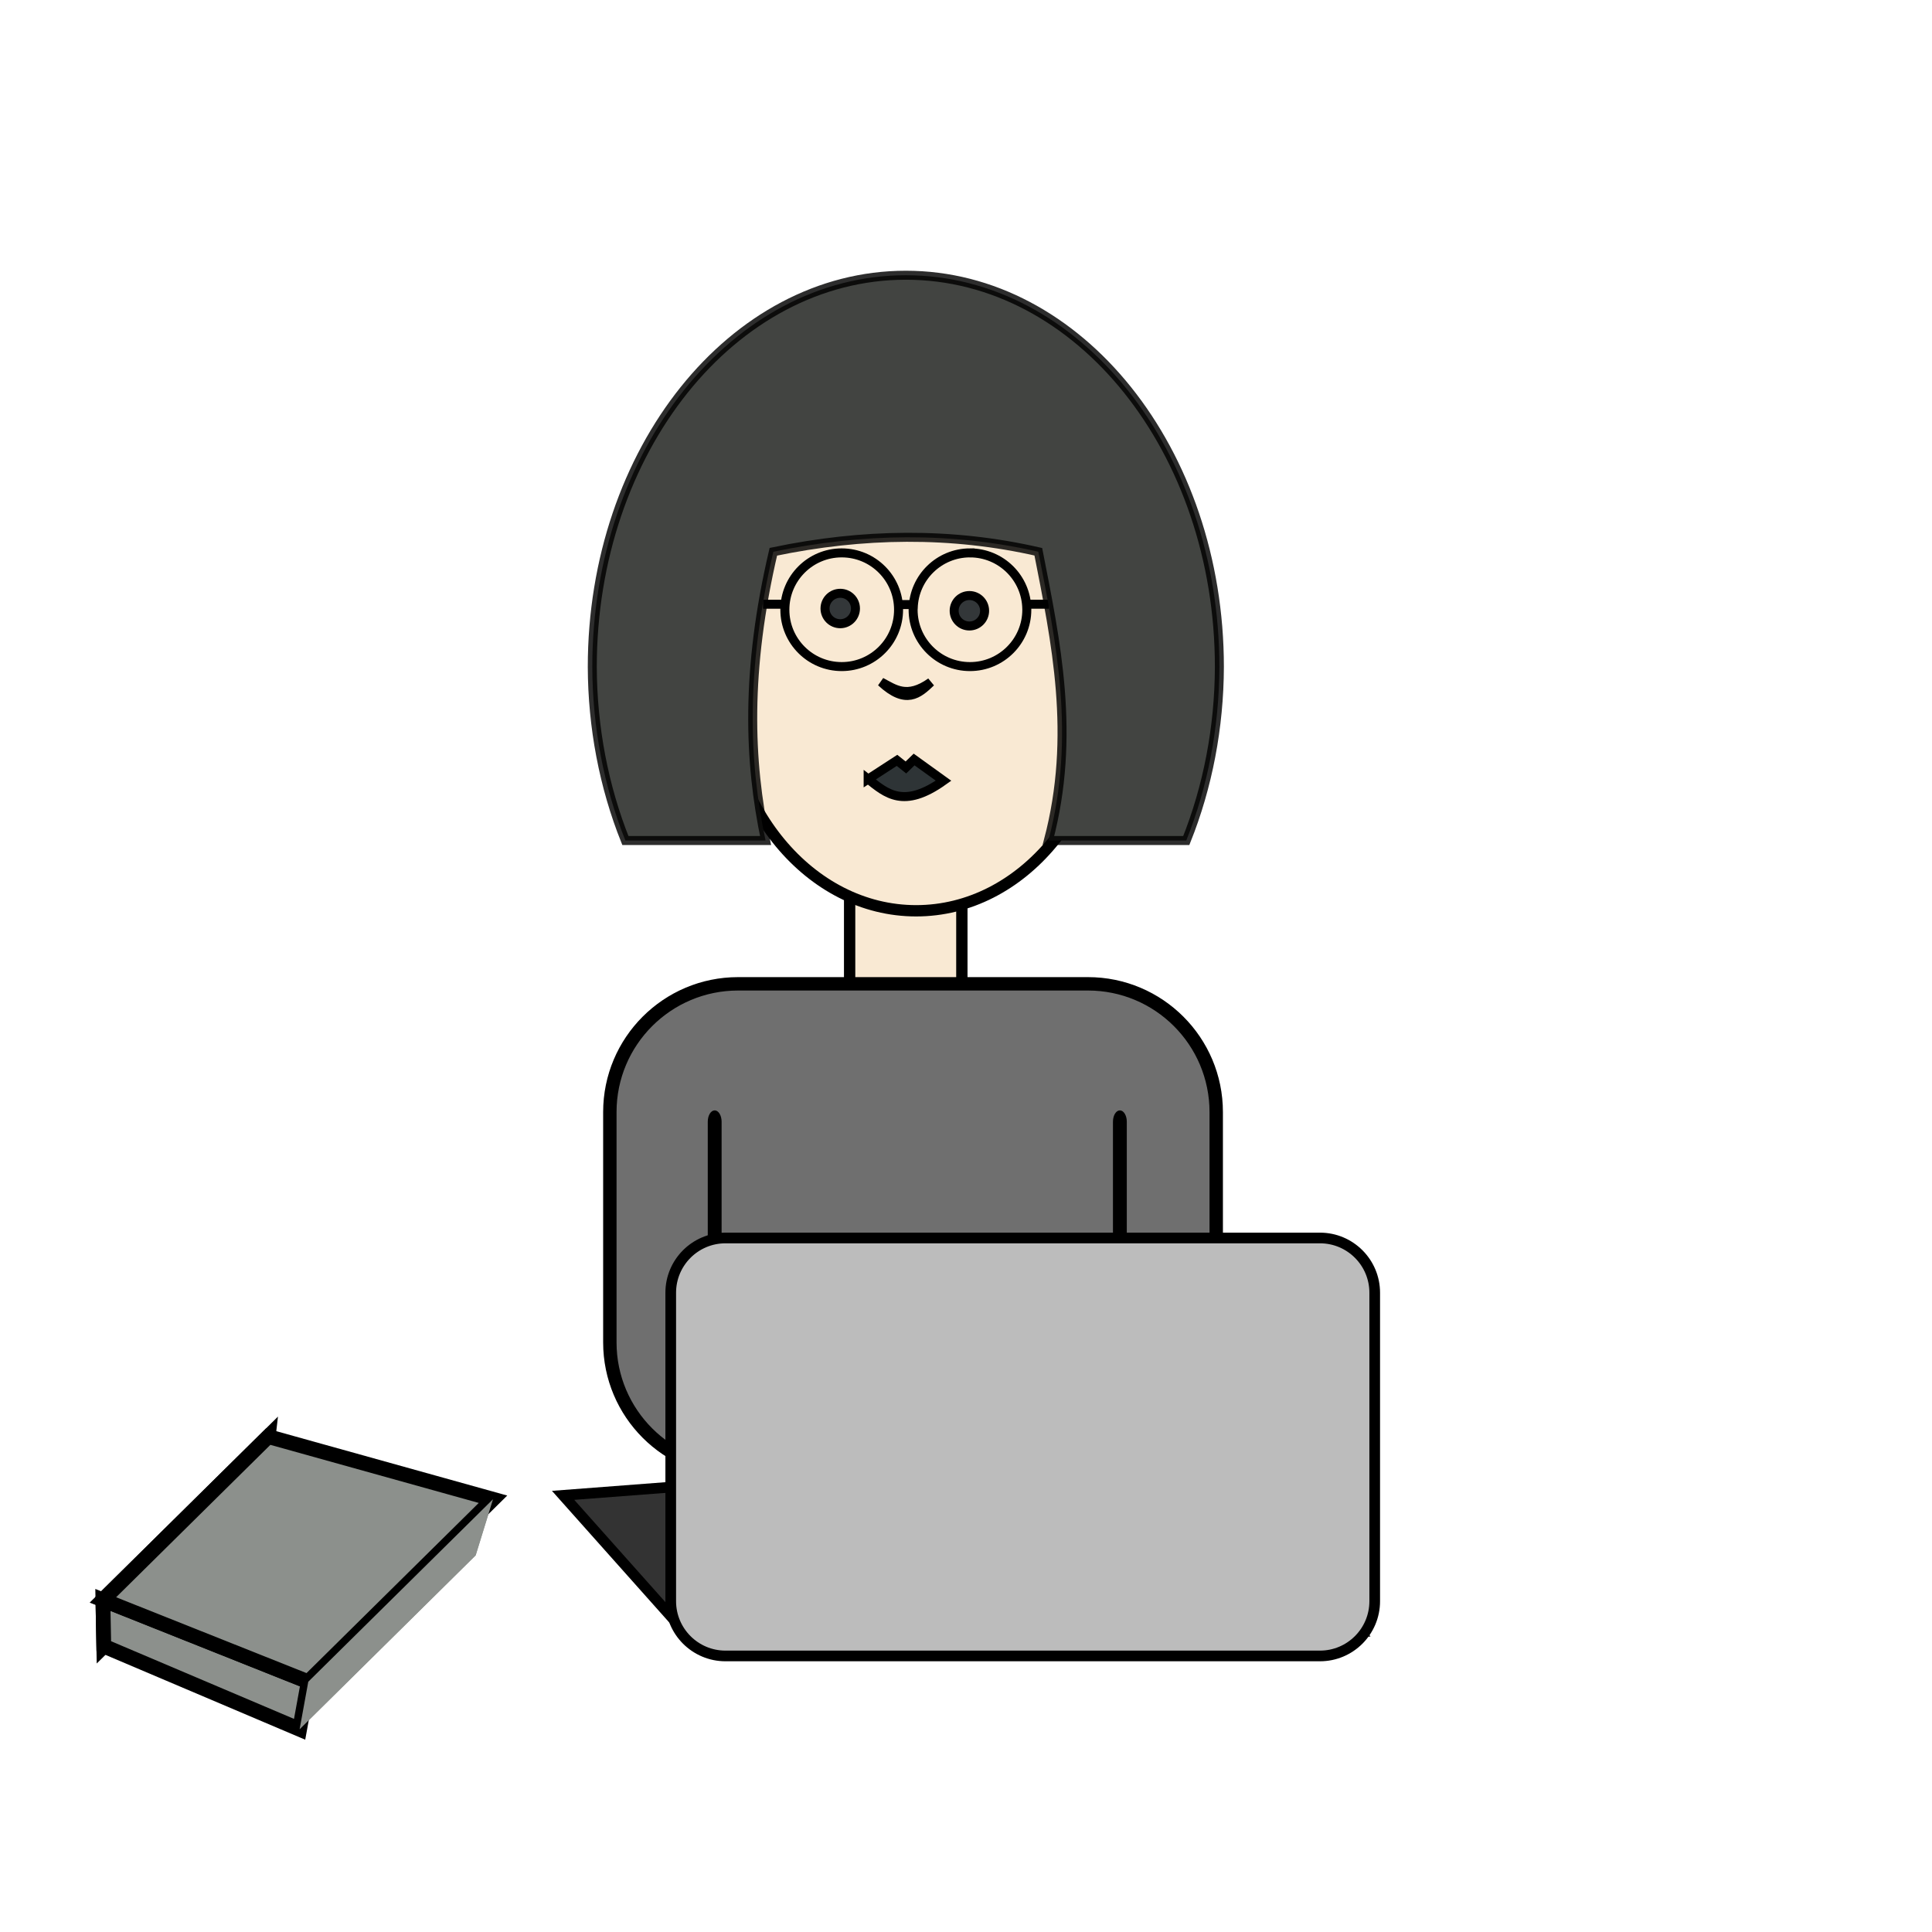
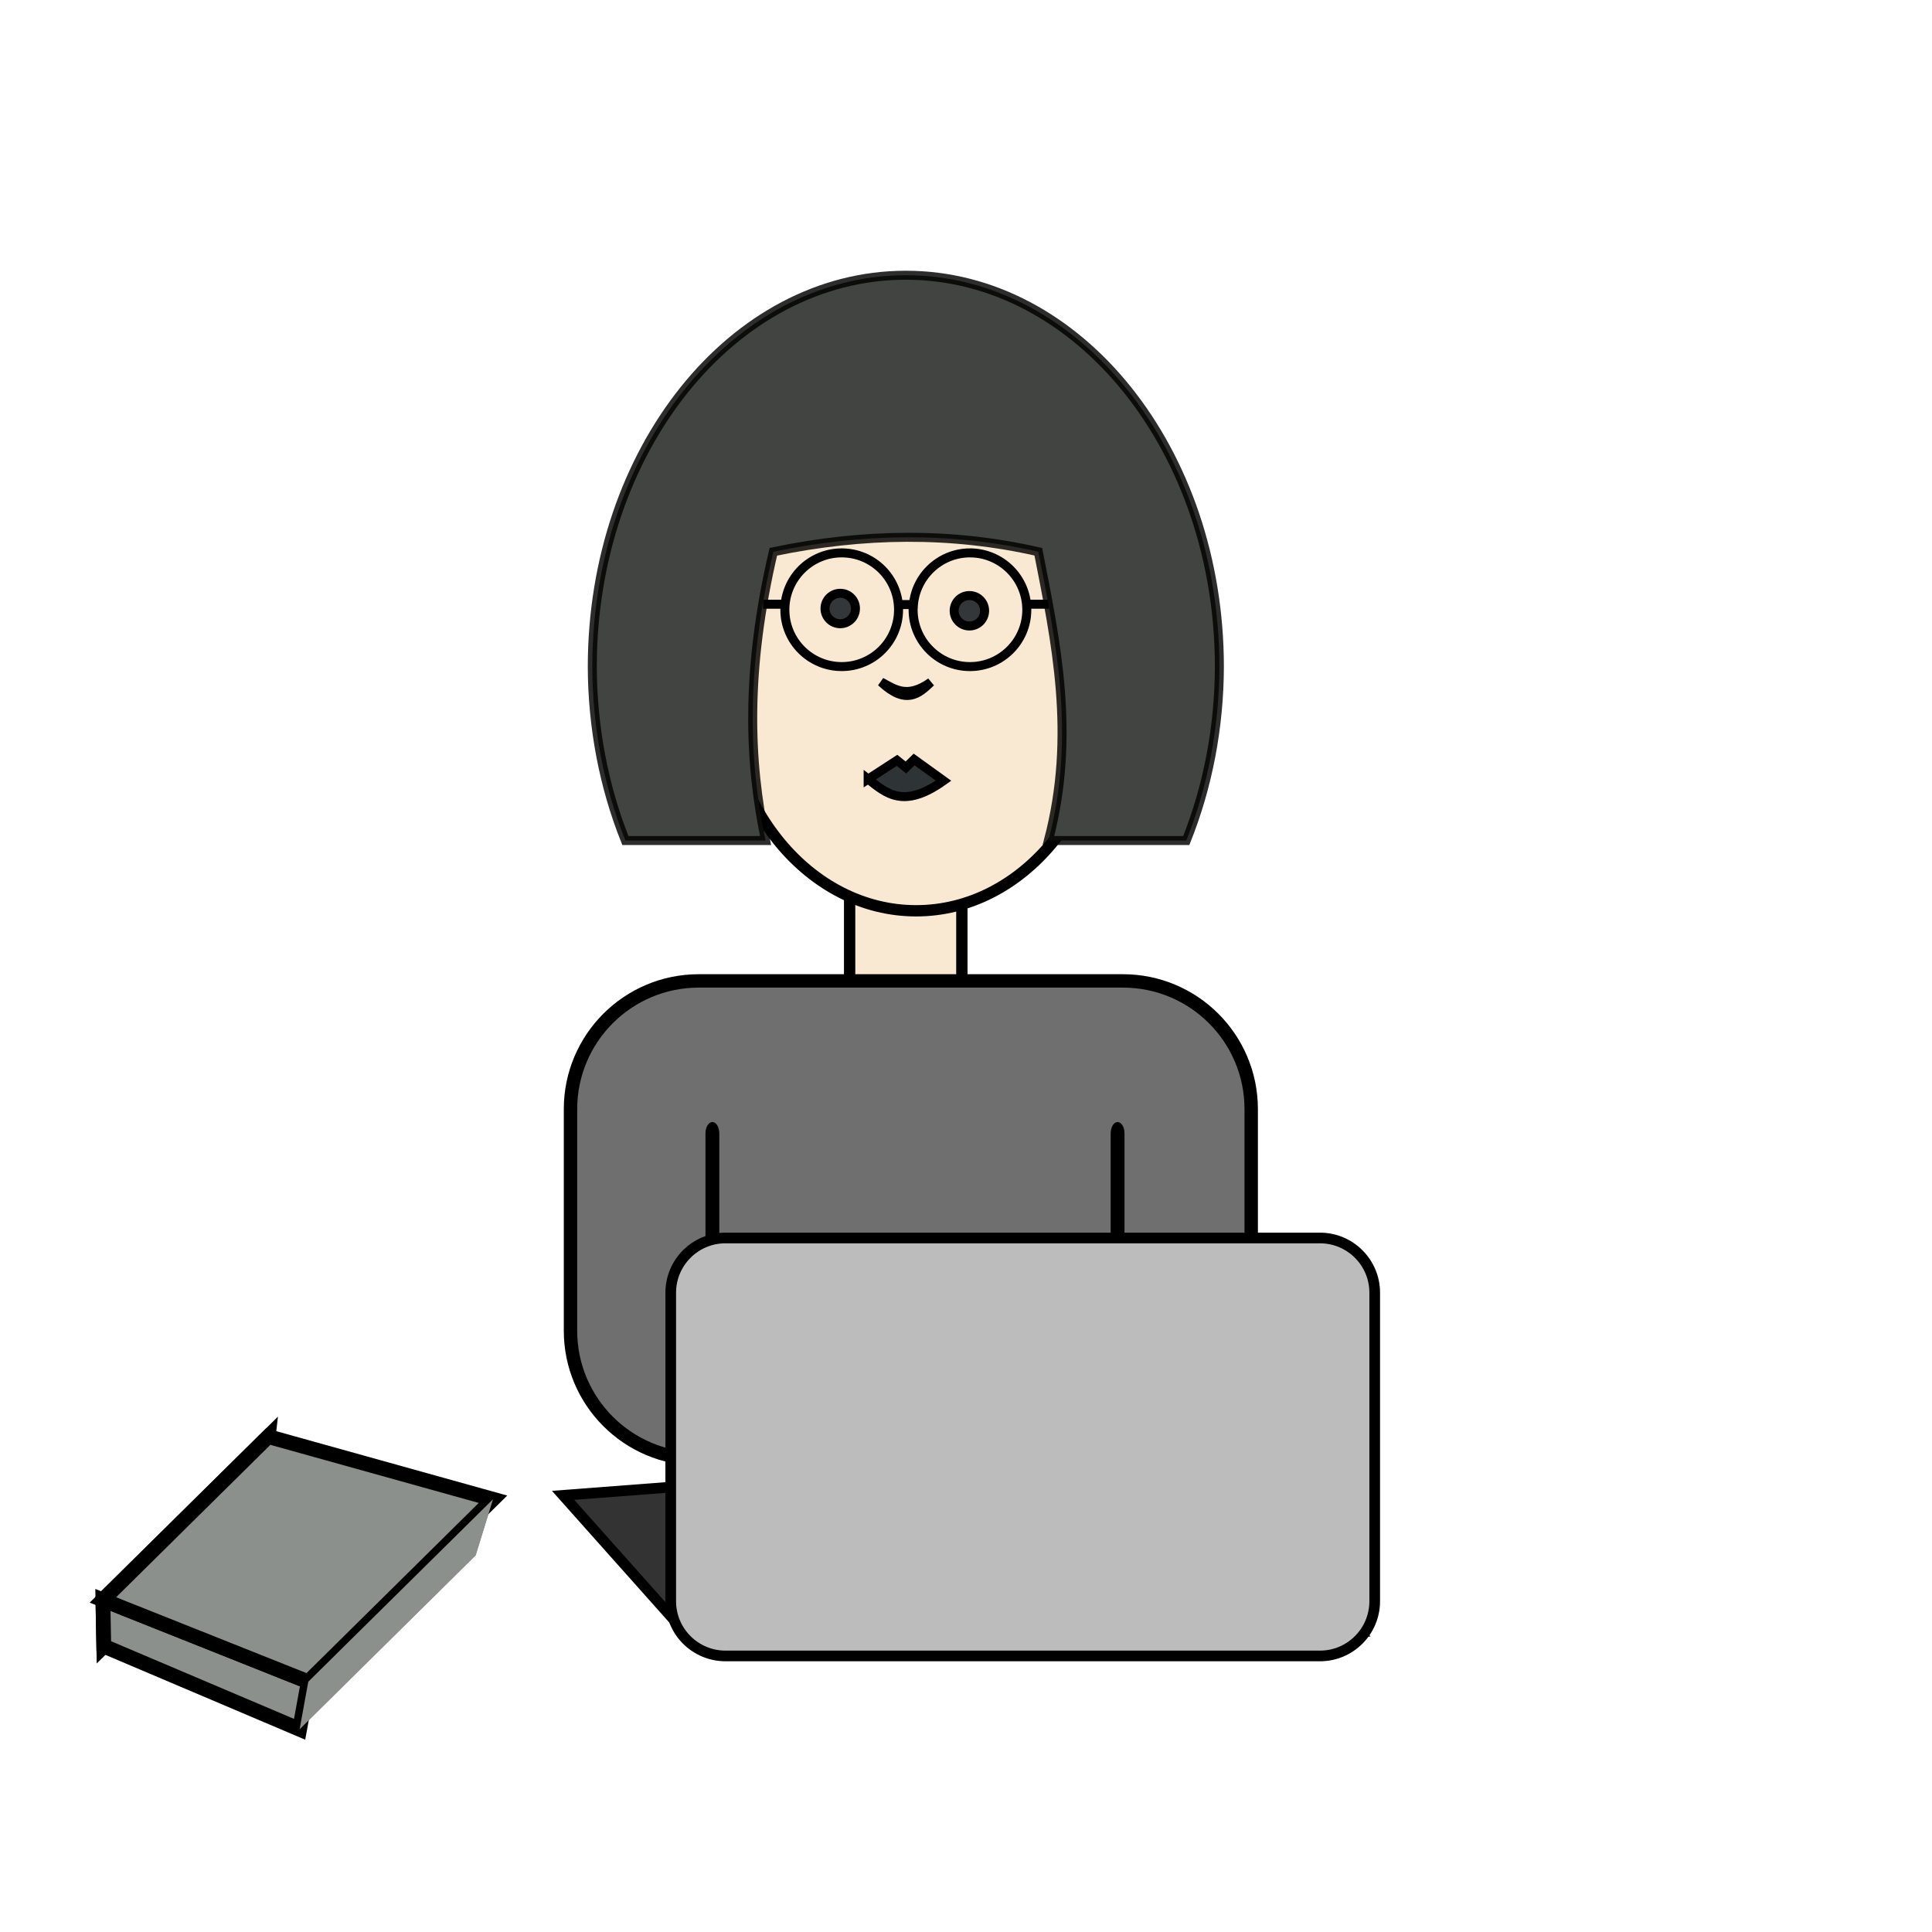
<svg xmlns="http://www.w3.org/2000/svg" version="1.1" id="svg2" width="512" height="512" viewBox="0 0 512 512">
  <defs id="defs6">
    <linearGradient id="linearGradient862">
      <stop style="stop-color:#ffe6c0;stop-opacity:1;" offset="0" id="stop860" />
    </linearGradient>
  </defs>
  <g id="g8">
    <rect style="opacity:1;fill:#ffffff;fill-opacity:1;stroke:none;stroke-width:3;stroke-miterlimit:4;stroke-dasharray:none;stroke-dashoffset:0;stroke-opacity:1" id="rect95519" width="512" height="512" x="0" y="0" />
-     <g id="g1291" transform="translate(-0.1552737)">
-       <rect style="fill:#f9e9d3;fill-opacity:1;stroke:#000000;stroke-width:3;stroke-miterlimit:4;stroke-dasharray:none" id="rect9222" width="29.742" height="56.78" x="225.316" y="231.754" />
-       <ellipse style="fill:#f9e9d3;fill-opacity:1;stroke:#000000;stroke-width:3;stroke-miterlimit:4;stroke-dasharray:none" id="path967" cx="242.942" cy="180.016" rx="50.934" ry="61.351" />
-       <path style="fill:#333333;fill-opacity:1;stroke:#000000;stroke-width:2.826;stroke-linecap:butt;stroke-linejoin:miter;stroke-miterlimit:4;stroke-dasharray:none;stroke-opacity:1" d="m 182.927,433.927 -33.544,-37.645 173.594,-13.245 37.546,49.283 z" id="path5653" />
-       <circle style="fill:none;fill-opacity:0.976;stroke:#000000;stroke-width:2.386;stroke-miterlimit:4;stroke-dasharray:none;stroke-dashoffset:0;stroke-opacity:1" id="path2346" cx="223.218" cy="161.585" r="15.065" />
-       <path id="path2346-4" style="fill:none;fill-opacity:0.976;stroke:#000000;stroke-width:2.386;stroke-miterlimit:4;stroke-dasharray:none;stroke-dashoffset:0;stroke-opacity:1" d="m 257.206,146.519 a 15.065,15.065 0 0 0 -15.036,14.641 15.065,15.065 0 0 0 -0.031,0.426 15.065,15.065 0 0 0 15.067,15.065 15.065,15.065 0 0 0 15.065,-15.065 15.065,15.065 0 0 0 -0.006,-0.225 15.065,15.065 0 0 0 -15.059,-14.841 z" />
-       <path style="fill:none;stroke:#000000;stroke-width:2.386;stroke-linecap:butt;stroke-linejoin:miter;stroke-miterlimit:4;stroke-dasharray:none;stroke-opacity:1" d="m 202.377,160.127 h 6.321 z" id="path2843" />
-       <path style="fill:none;stroke:#000000;stroke-width:2.386;stroke-linecap:butt;stroke-linejoin:miter;stroke-miterlimit:4;stroke-dasharray:none;stroke-opacity:1" d="m 238.555,160.215 h 3.444 z" id="path2845" />
-       <path style="fill:none;stroke:#000000;stroke-width:2.386;stroke-linecap:butt;stroke-linejoin:miter;stroke-miterlimit:4;stroke-dasharray:none;stroke-opacity:1" d="m 272.027,160.122 h 6.133 z" id="path2847" />
-       <circle style="fill:#2e3436;fill-opacity:0.976;stroke:#000000;stroke-width:2.386;stroke-miterlimit:4;stroke-dasharray:none;stroke-dashoffset:0;stroke-opacity:1" id="path3855" cx="222.827" cy="161.261" r="4.034" />
-       <circle style="fill:#2e3436;fill-opacity:0.976;stroke:#000000;stroke-width:2.386;stroke-miterlimit:4;stroke-dasharray:none;stroke-dashoffset:0;stroke-opacity:1" id="path3855-1" cx="257.052" cy="161.859" r="4.034" />
-       <path style="fill:none;stroke:#000000;stroke-width:2.386;stroke-linecap:butt;stroke-linejoin:miter;stroke-miterlimit:4;stroke-dasharray:none;stroke-opacity:1" d="m 233.665,180.739 c 6.606,6.135 9.921,3.162 13.181,0.036 -6.35,4.508 -9.594,1.841 -13.181,-0.036 z" id="path3997" />
-       <path style="fill:#2e3436;stroke:#000000;stroke-width:2.386;stroke-linecap:butt;stroke-linejoin:miter;stroke-miterlimit:4;stroke-dasharray:none;stroke-opacity:1" d="m 230.222,206.47 v 0 l 7.651,-4.967 2.361,1.883 2.171,-2.109 7.795,5.616 v 0 c -10.611,7.571 -15.186,3.361 -19.978,-0.424 z" id="path4259" />
-       <path style="fill:none;stroke:#000000;stroke-width:1px;stroke-linecap:butt;stroke-linejoin:miter;stroke-opacity:1" d="M 197.777,263.801 Z" id="path38883" />
-       <path id="path849" style="display:inline;fill:#424441;fill-opacity:1;stroke:#000000;stroke-width:2.386;stroke-miterlimit:4;stroke-dasharray:none;stroke-dashoffset:0;stroke-opacity:0.824" d="m 240.211,72.938 c -45.891,3e-5 -83.093,46.473 -83.093,103.801 0.05,15.975 3.052,31.719 8.77,46.008 h 37.149 c -4.445,-20.963 -5.29,-45.113 2.064,-76.526 23.711,-4.937 47.138,-5.28 70.22,0 4.614,23.621 10.041,48.634 2.67,76.526 h 36.542 c 5.718,-14.287 8.72,-30.031 8.771,-46.004 v -0.002 C 323.305,119.412 286.103,72.938 240.211,72.938 Z" />
-       <rect style="fill:#6f6f6f;fill-opacity:1;stroke:#000000;stroke-width:3.551;stroke-miterlimit:4;stroke-dasharray:none" id="rect16532" width="160.695" height="129.01" x="161.771" y="260.723" ry="33.991" />
-       <g id="g1239">
-         <rect style="fill:#000000;stroke:none;stroke-width:3" id="rect1084" width="3.669" height="52.145" x="187.721" y="294.263" ry="3" />
-         <rect style="fill:#000000;stroke:none;stroke-width:3" id="rect1084-9" width="3.669" height="52.145" x="295.1" y="294.263" ry="3" />
-       </g>
-       <rect style="fill:#bcbcbc;fill-opacity:1;stroke:#000000;stroke-width:2.826;stroke-miterlimit:4;stroke-dasharray:none;stroke-opacity:1" id="rect2757" width="186.562" height="110.764" x="177.907" y="328.078" ry="14.51" rx="14.51" />
+     <rect style="fill:#f9e9d3;fill-opacity:1;stroke:#000000;stroke-width:3;stroke-miterlimit:4;stroke-dasharray:none" id="rect9222" width="29.742" height="56.78" x="225.161" y="231.754" />
+     <ellipse style="fill:#f9e9d3;fill-opacity:1;stroke:#000000;stroke-width:3;stroke-miterlimit:4;stroke-dasharray:none" id="path967" cx="242.787" cy="180.016" rx="50.934" ry="61.351" />
+     <path style="fill:#333333;fill-opacity:1;stroke:#000000;stroke-width:2.826;stroke-linecap:butt;stroke-linejoin:miter;stroke-miterlimit:4;stroke-dasharray:none;stroke-opacity:1" d="m 182.772,433.927 -33.544,-37.645 173.594,-13.245 37.546,49.283 z" id="path5653" />
+     <circle style="fill:none;fill-opacity:0.976;stroke:#000000;stroke-width:2.386;stroke-miterlimit:4;stroke-dasharray:none;stroke-dashoffset:0;stroke-opacity:1" id="path2346" cx="223.062" cy="161.585" r="15.065" />
+     <path id="path2346-4" style="fill:none;fill-opacity:0.976;stroke:#000000;stroke-width:2.386;stroke-miterlimit:4;stroke-dasharray:none;stroke-dashoffset:0;stroke-opacity:1" d="m 257.05,146.519 a 15.065,15.065 0 0 0 -15.036,14.641 15.065,15.065 0 0 0 -0.031,0.426 15.065,15.065 0 0 0 15.067,15.065 15.065,15.065 0 0 0 15.065,-15.065 15.065,15.065 0 0 0 -0.006,-0.225 15.065,15.065 0 0 0 -15.059,-14.841 z" />
+     <path style="fill:none;stroke:#000000;stroke-width:2.386;stroke-linecap:butt;stroke-linejoin:miter;stroke-miterlimit:4;stroke-dasharray:none;stroke-opacity:1" d="m 202.222,160.127 h 6.321 z" id="path2843" />
+     <path style="fill:none;stroke:#000000;stroke-width:2.386;stroke-linecap:butt;stroke-linejoin:miter;stroke-miterlimit:4;stroke-dasharray:none;stroke-opacity:1" d="m 238.399,160.215 h 3.444 z" id="path2845" />
+     <path style="fill:none;stroke:#000000;stroke-width:2.386;stroke-linecap:butt;stroke-linejoin:miter;stroke-miterlimit:4;stroke-dasharray:none;stroke-opacity:1" d="m 271.871,160.122 h 6.133 z" id="path2847" />
+     <circle style="fill:#2e3436;fill-opacity:0.976;stroke:#000000;stroke-width:2.386;stroke-miterlimit:4;stroke-dasharray:none;stroke-dashoffset:0;stroke-opacity:1" id="path3855" cx="222.672" cy="161.261" r="4.034" />
+     <circle style="fill:#2e3436;fill-opacity:0.976;stroke:#000000;stroke-width:2.386;stroke-miterlimit:4;stroke-dasharray:none;stroke-dashoffset:0;stroke-opacity:1" id="path3855-1" cx="256.897" cy="161.859" r="4.034" />
+     <path style="fill:none;stroke:#000000;stroke-width:2.386;stroke-linecap:butt;stroke-linejoin:miter;stroke-miterlimit:4;stroke-dasharray:none;stroke-opacity:1" d="m 233.509,180.739 c 6.606,6.135 9.921,3.162 13.181,0.036 -6.35,4.508 -9.594,1.841 -13.181,-0.036 z" id="path3997" />
+     <path style="fill:#2e3436;stroke:#000000;stroke-width:2.386;stroke-linecap:butt;stroke-linejoin:miter;stroke-miterlimit:4;stroke-dasharray:none;stroke-opacity:1" d="m 230.067,206.47 v 0 l 7.651,-4.967 2.361,1.883 2.171,-2.109 7.795,5.616 v 0 c -10.611,7.571 -15.186,3.361 -19.978,-0.424 z" id="path4259" />
+     <path style="fill:none;stroke:#000000;stroke-width:1px;stroke-linecap:butt;stroke-linejoin:miter;stroke-opacity:1" d="M 197.622,263.801 Z" id="path38883" />
+     <path id="path849" style="display:inline;fill:#424441;fill-opacity:1;stroke:#000000;stroke-width:2.386;stroke-miterlimit:4;stroke-dasharray:none;stroke-dashoffset:0;stroke-opacity:0.824" d="m 240.056,72.938 c -45.891,3e-5 -83.093,46.473 -83.093,103.801 0.05,15.975 3.052,31.719 8.77,46.008 h 37.149 c -4.445,-20.963 -5.29,-45.113 2.064,-76.526 23.711,-4.937 47.138,-5.28 70.22,0 4.614,23.621 10.041,48.634 2.67,76.526 h 36.542 c 5.718,-14.287 8.72,-30.031 8.771,-46.004 v -0.002 C 323.15,119.412 285.948,72.938 240.056,72.938 Z" />
+     <rect style="fill:#6f6f6f;fill-opacity:1;stroke:#000000;stroke-width:3.551;stroke-miterlimit:4;stroke-dasharray:none" id="rect16532" width="180.395" height="126.692" x="151.187" y="259.951" ry="33.991" />
+     <g id="g1239" transform="translate(-0.7640686,3.090053)">
+       <rect style="fill:#000000;stroke:none;stroke-width:3" id="rect1084" width="3.669" height="52.145" x="187.721" y="294.263" ry="3" />
+       <rect style="fill:#000000;stroke:none;stroke-width:3" id="rect1084-9" width="3.669" height="52.145" x="295.1" y="294.263" ry="3" />
    </g>
+     <rect style="fill:#bcbcbc;fill-opacity:1;stroke:#000000;stroke-width:2.826;stroke-miterlimit:4;stroke-dasharray:none;stroke-opacity:1" id="rect2757" width="186.562" height="110.764" x="177.751" y="328.078" ry="14.51" rx="14.51" />
    <g id="g7968" style="opacity:1;fill:#8c908c;fill-opacity:1;stroke:#000000;stroke-width:3;stroke-miterlimit:4;stroke-dasharray:none;stroke-opacity:1">
      <path id="path7980" style="fill:#8c908c;fill-opacity:1;stroke-width:3.914" d="m 27.503,436.246 -0.232,-12.25 43.814,-43.286 -1.617,14.077 z" points="27.271,423.995 71.085,380.71 69.468,394.786 27.503,436.246 " />
      <path id="path7970" style="fill:#8c908c;fill-opacity:1;fill-rule:evenodd;stroke:none;stroke-width:3.914;stroke-linejoin:round" d="M 79.4,458.28 126.057,412.185 69.468,394.786 27.503,436.246 Z" points="126.057,412.185 69.468,394.786 27.503,436.246 79.4,458.28 " />
      <path id="path7978" style="fill:#8c908c;fill-opacity:1;fill-rule:evenodd;stroke:none;stroke-width:3.914;stroke-linejoin:round" d="m 126.057,412.185 4.592,-14.872 -59.564,-16.604 -1.617,14.077 z" points="130.649,397.314 71.085,380.71 69.468,394.786 126.057,412.185 " />
      <path id="path7972" style="fill:#8c908c;fill-opacity:1;stroke-width:3.914" d="m 79.4,458.28 2.296,-12.603 -54.424,-21.682 0.232,12.25 z" points="81.695,445.678 27.271,423.995 27.503,436.246 79.4,458.28 " />
      <path id="path7976" style="fill:#8c908c;fill-opacity:1;stroke-width:3.914" d="M 81.695,445.678 130.649,397.314 71.085,380.71 27.271,423.995 Z" points="130.649,397.314 71.085,380.71 27.271,423.995 81.695,445.678 " />
      <path id="path7974" style="fill:#8c908c;fill-opacity:1;fill-rule:evenodd;stroke:none;stroke-width:3.914;stroke-linejoin:round" d="m 79.4,458.28 2.296,-12.603 48.954,-48.364 -4.592,14.872 z" points="81.695,445.678 130.649,397.314 126.057,412.185 79.4,458.28 " />
    </g>
  </g>
</svg>
